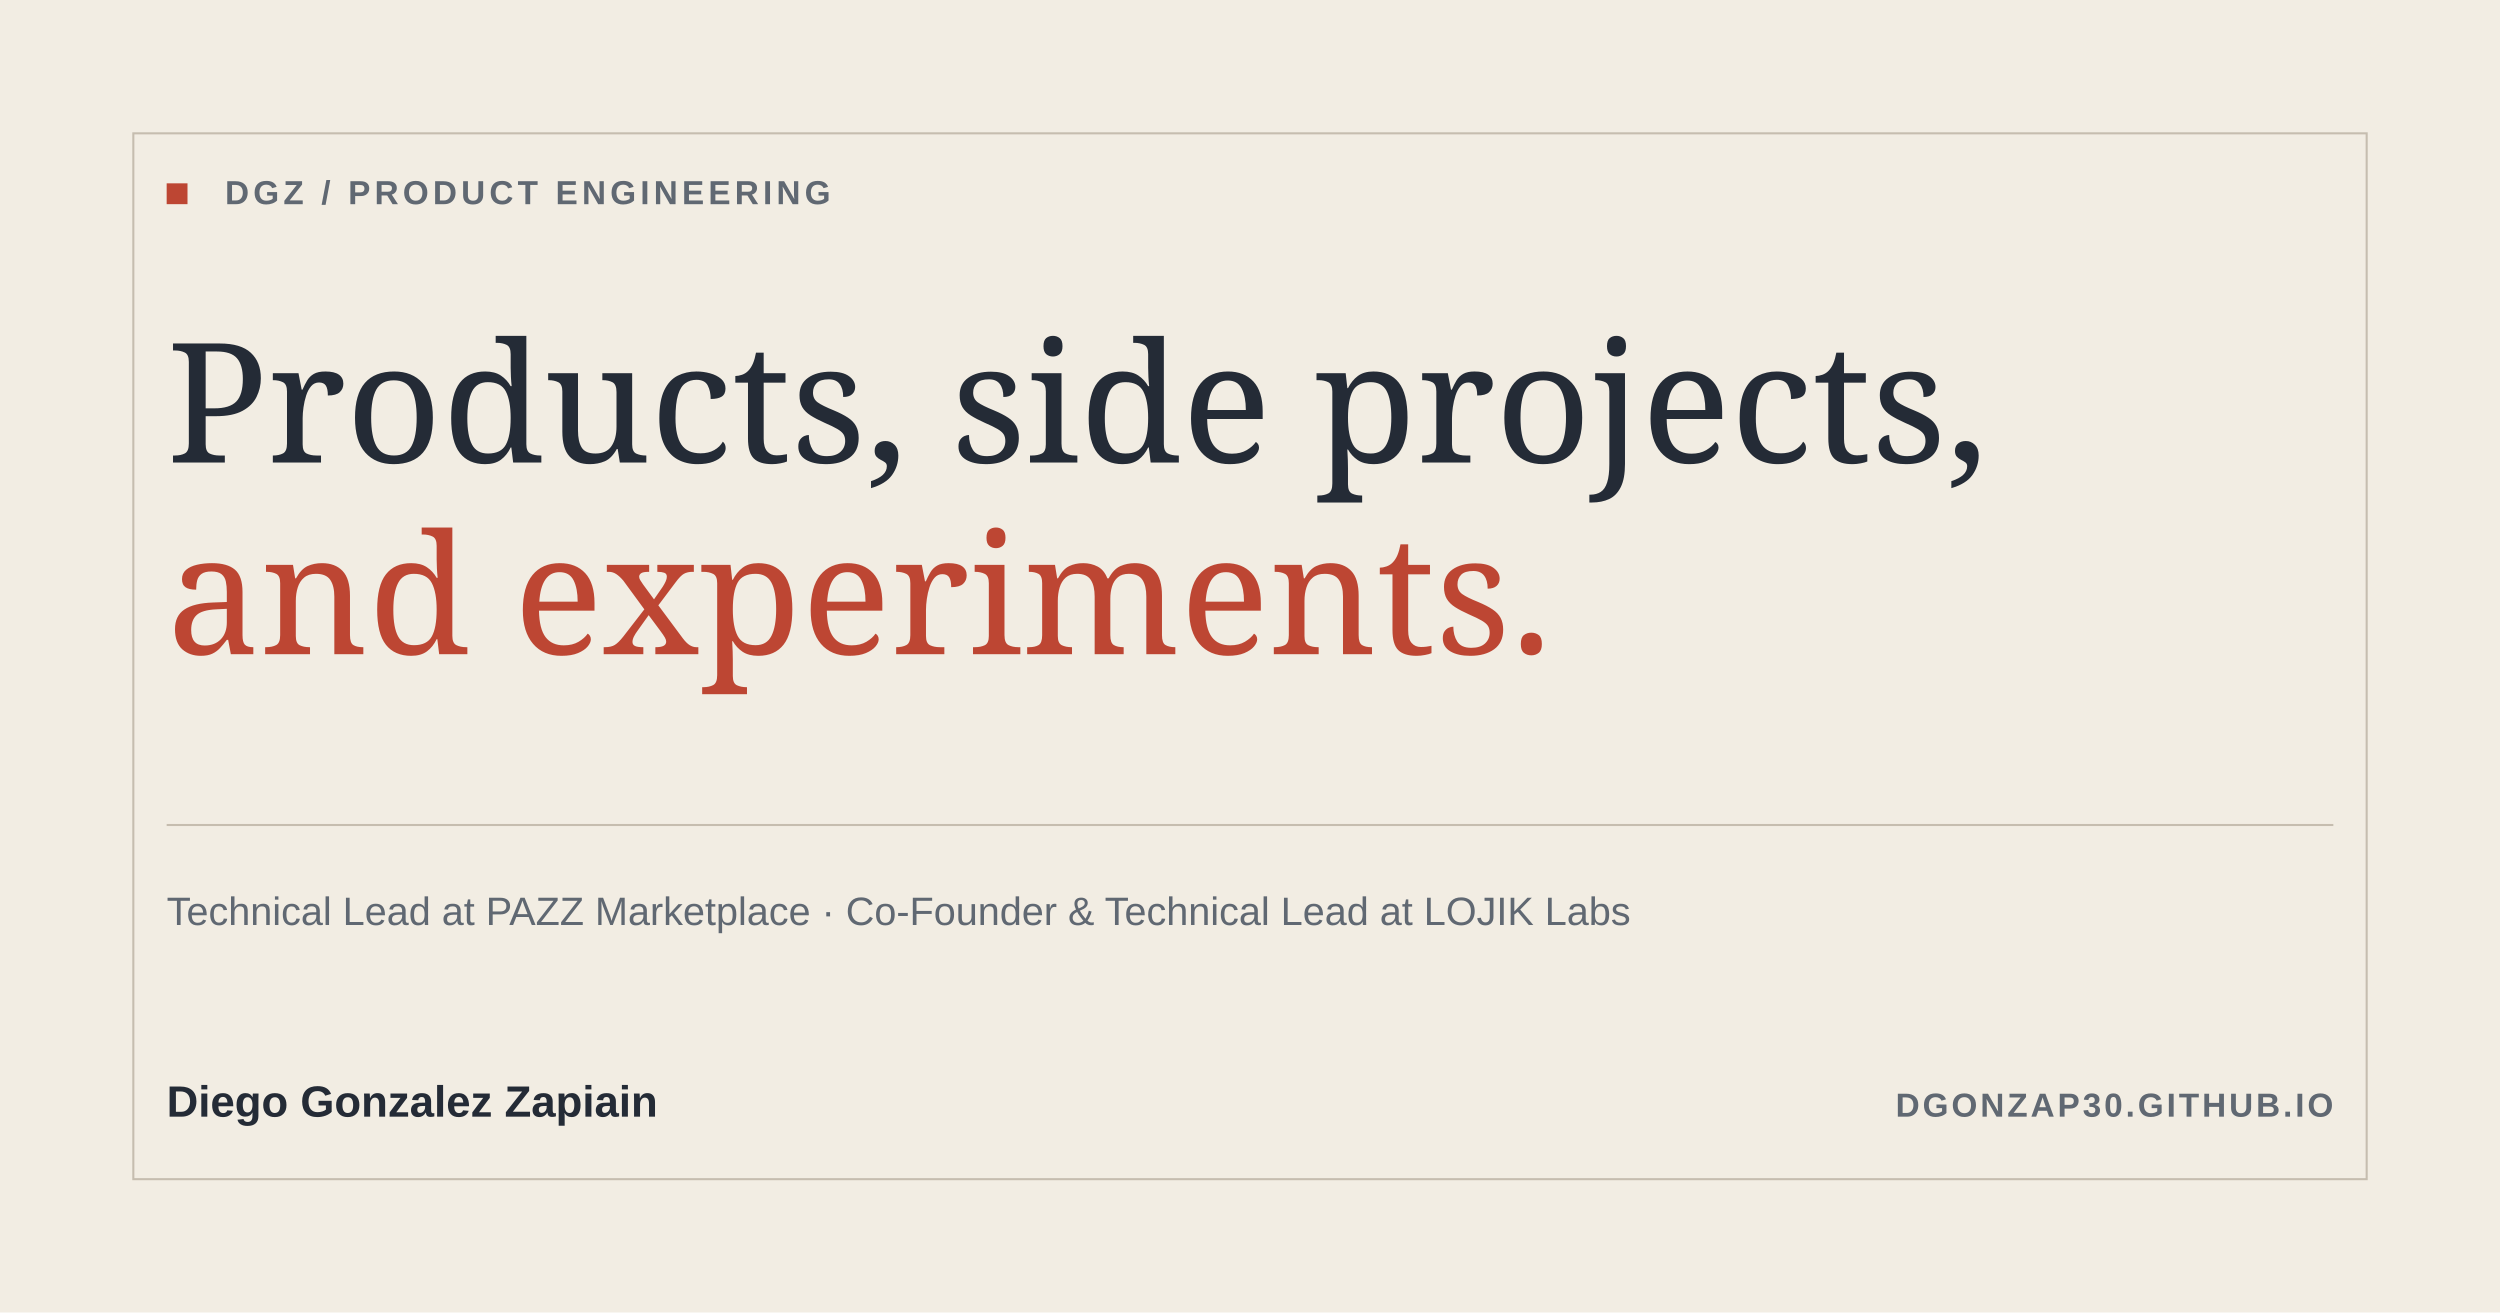
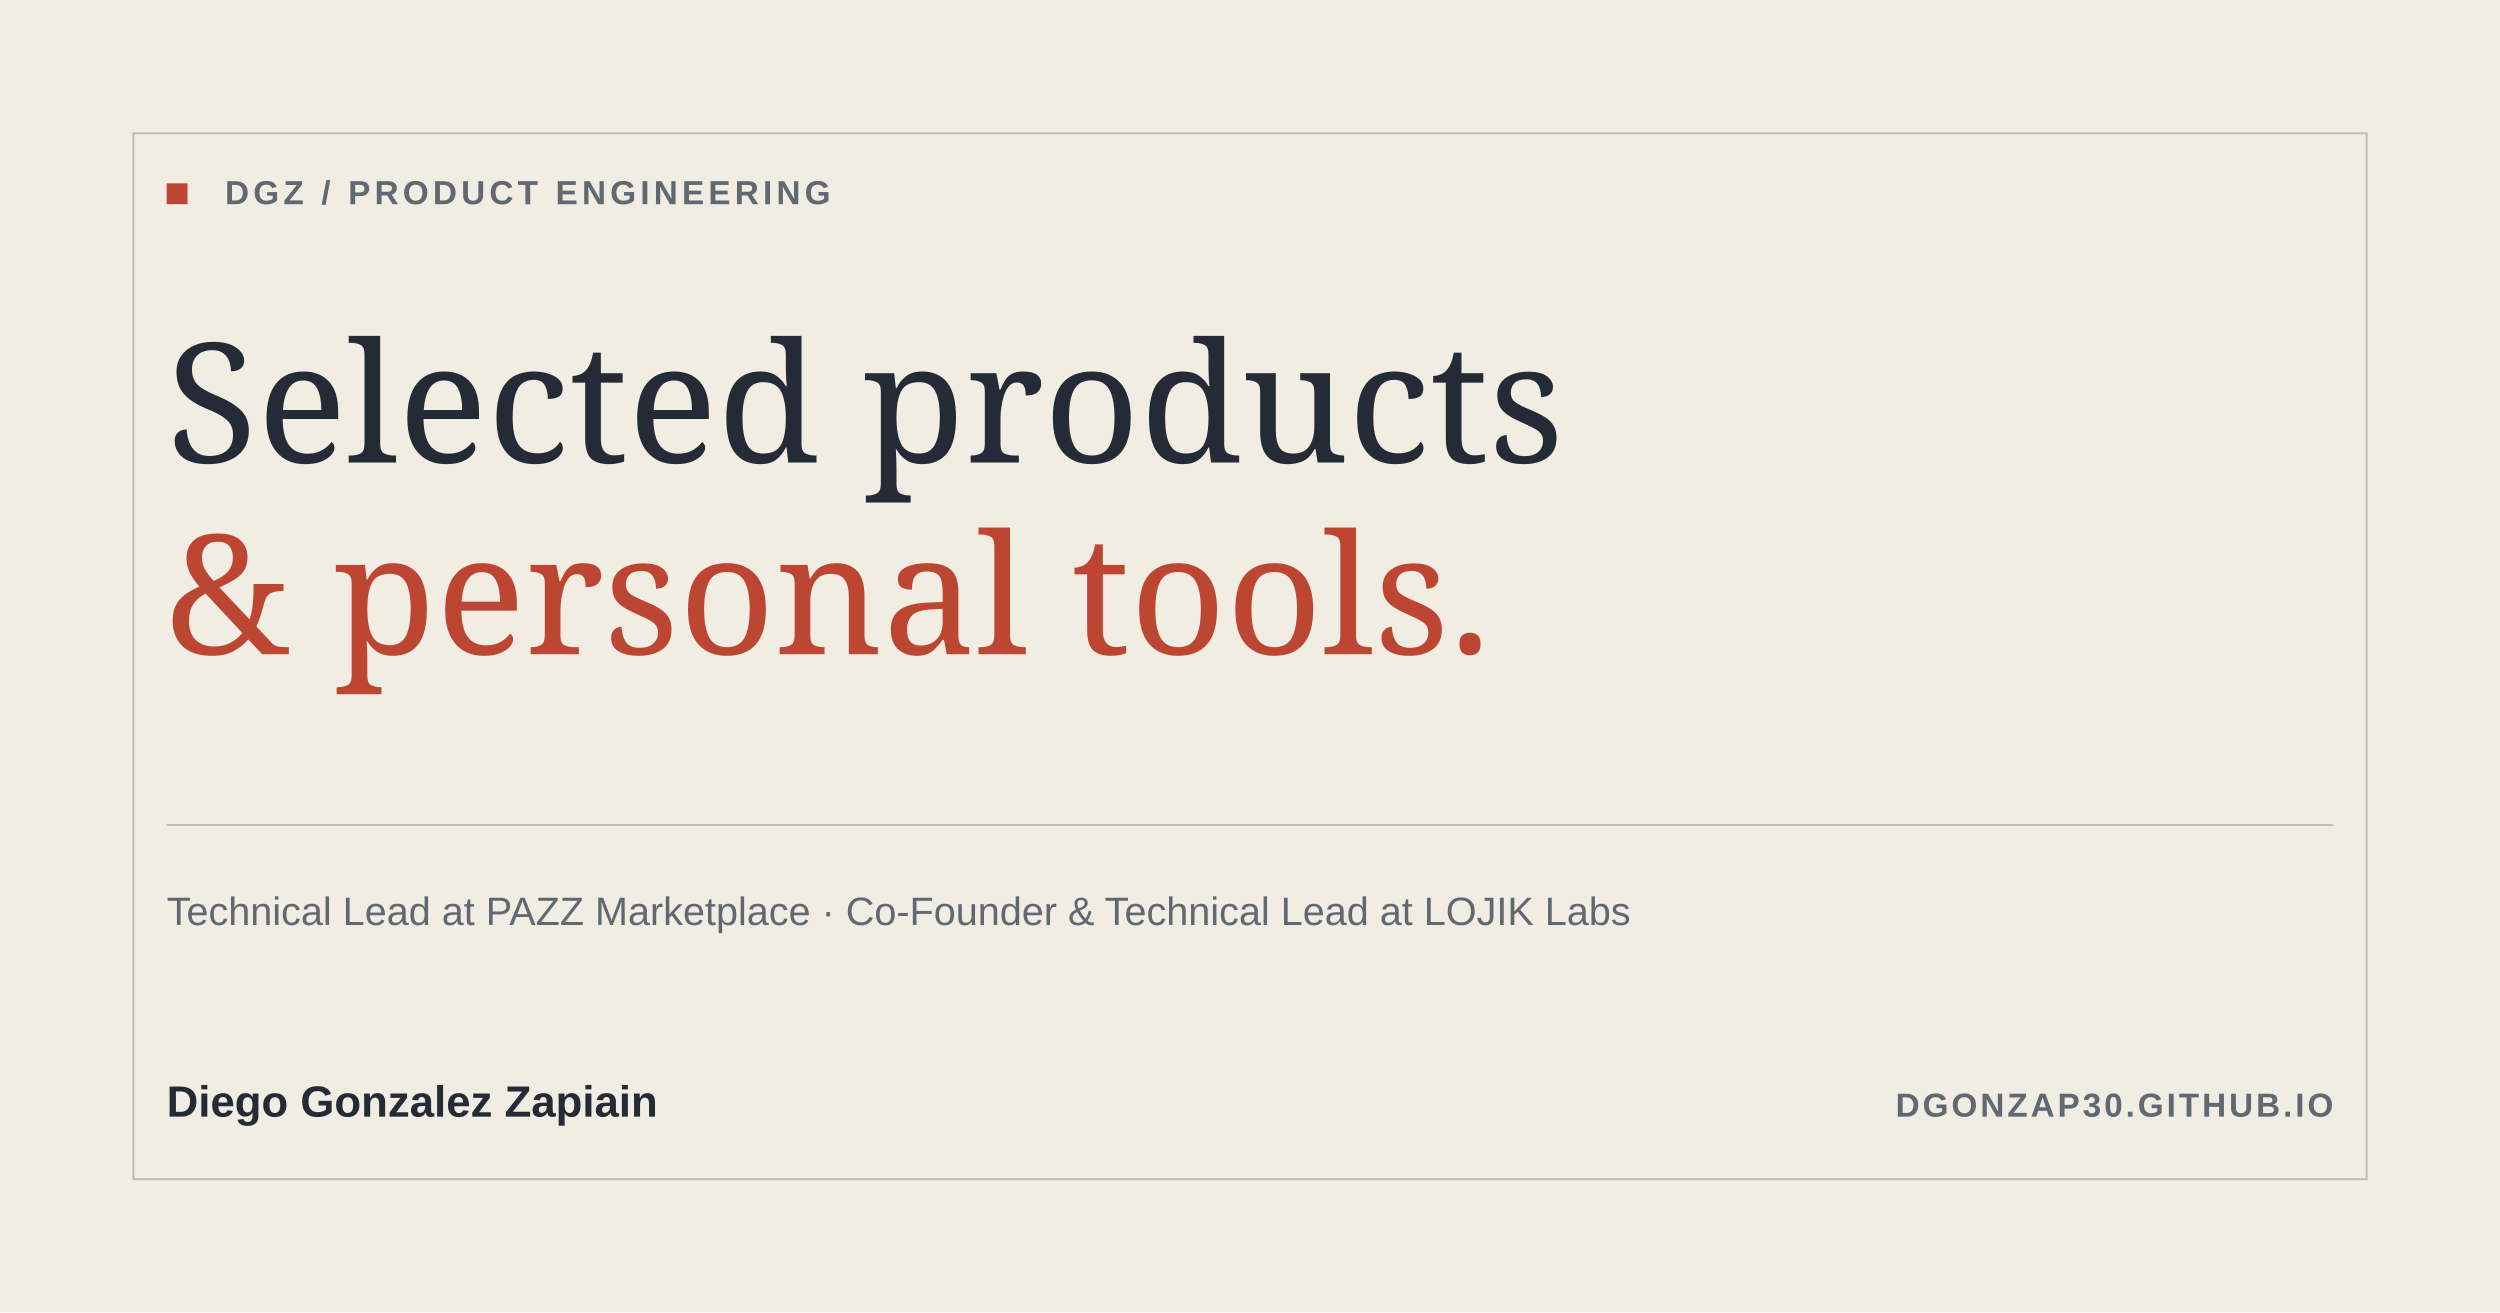
<svg xmlns="http://www.w3.org/2000/svg" viewBox="0 0 1200 630" role="img" aria-labelledby="title desc">
  <rect width="1200" height="630" fill="#f2ede3" />
  <path d="M64 64h1072v502H64z" fill="none" stroke="#c6bdaf" />
  <rect x="80" y="88" width="10" height="10" fill="#bd4633" />
  <text x="108" y="98" fill="#606872" font-family="Arial, sans-serif" font-size="16" font-weight="700" letter-spacing="2">DGZ / PRODUCT ENGINEERING</text>
  <g font-family="Georgia, serif" font-size="80">
-     <text x="80" y="222" fill="#242b36">Products, side projects,</text>
-     <text x="80" y="314" fill="#bd4633">and experiments.</text>
+     <text x="80" y="222" fill="#242b36">Selected products</text>
+     <text x="80" y="314" fill="#bd4633">&amp; personal tools.</text>
  </g>
  <path d="M80 396h1040" stroke="#c6bdaf" />
  <text x="80" y="444" fill="#606872" font-family="Arial, sans-serif" font-size="19">Technical Lead at PAZZ Marketplace · Co-Founder &amp; Technical Lead at LOJIK Labs</text>
  <text x="80" y="536" fill="#242b36" font-family="Arial, sans-serif" font-size="21" font-weight="700">Diego Gonzalez Zapiain</text>
  <text x="1120" y="536" fill="#606872" font-family="Arial, sans-serif" font-size="16" font-weight="700" text-anchor="end" letter-spacing="1.4">DGONZAP30.GITHUB.IO</text>
</svg>
